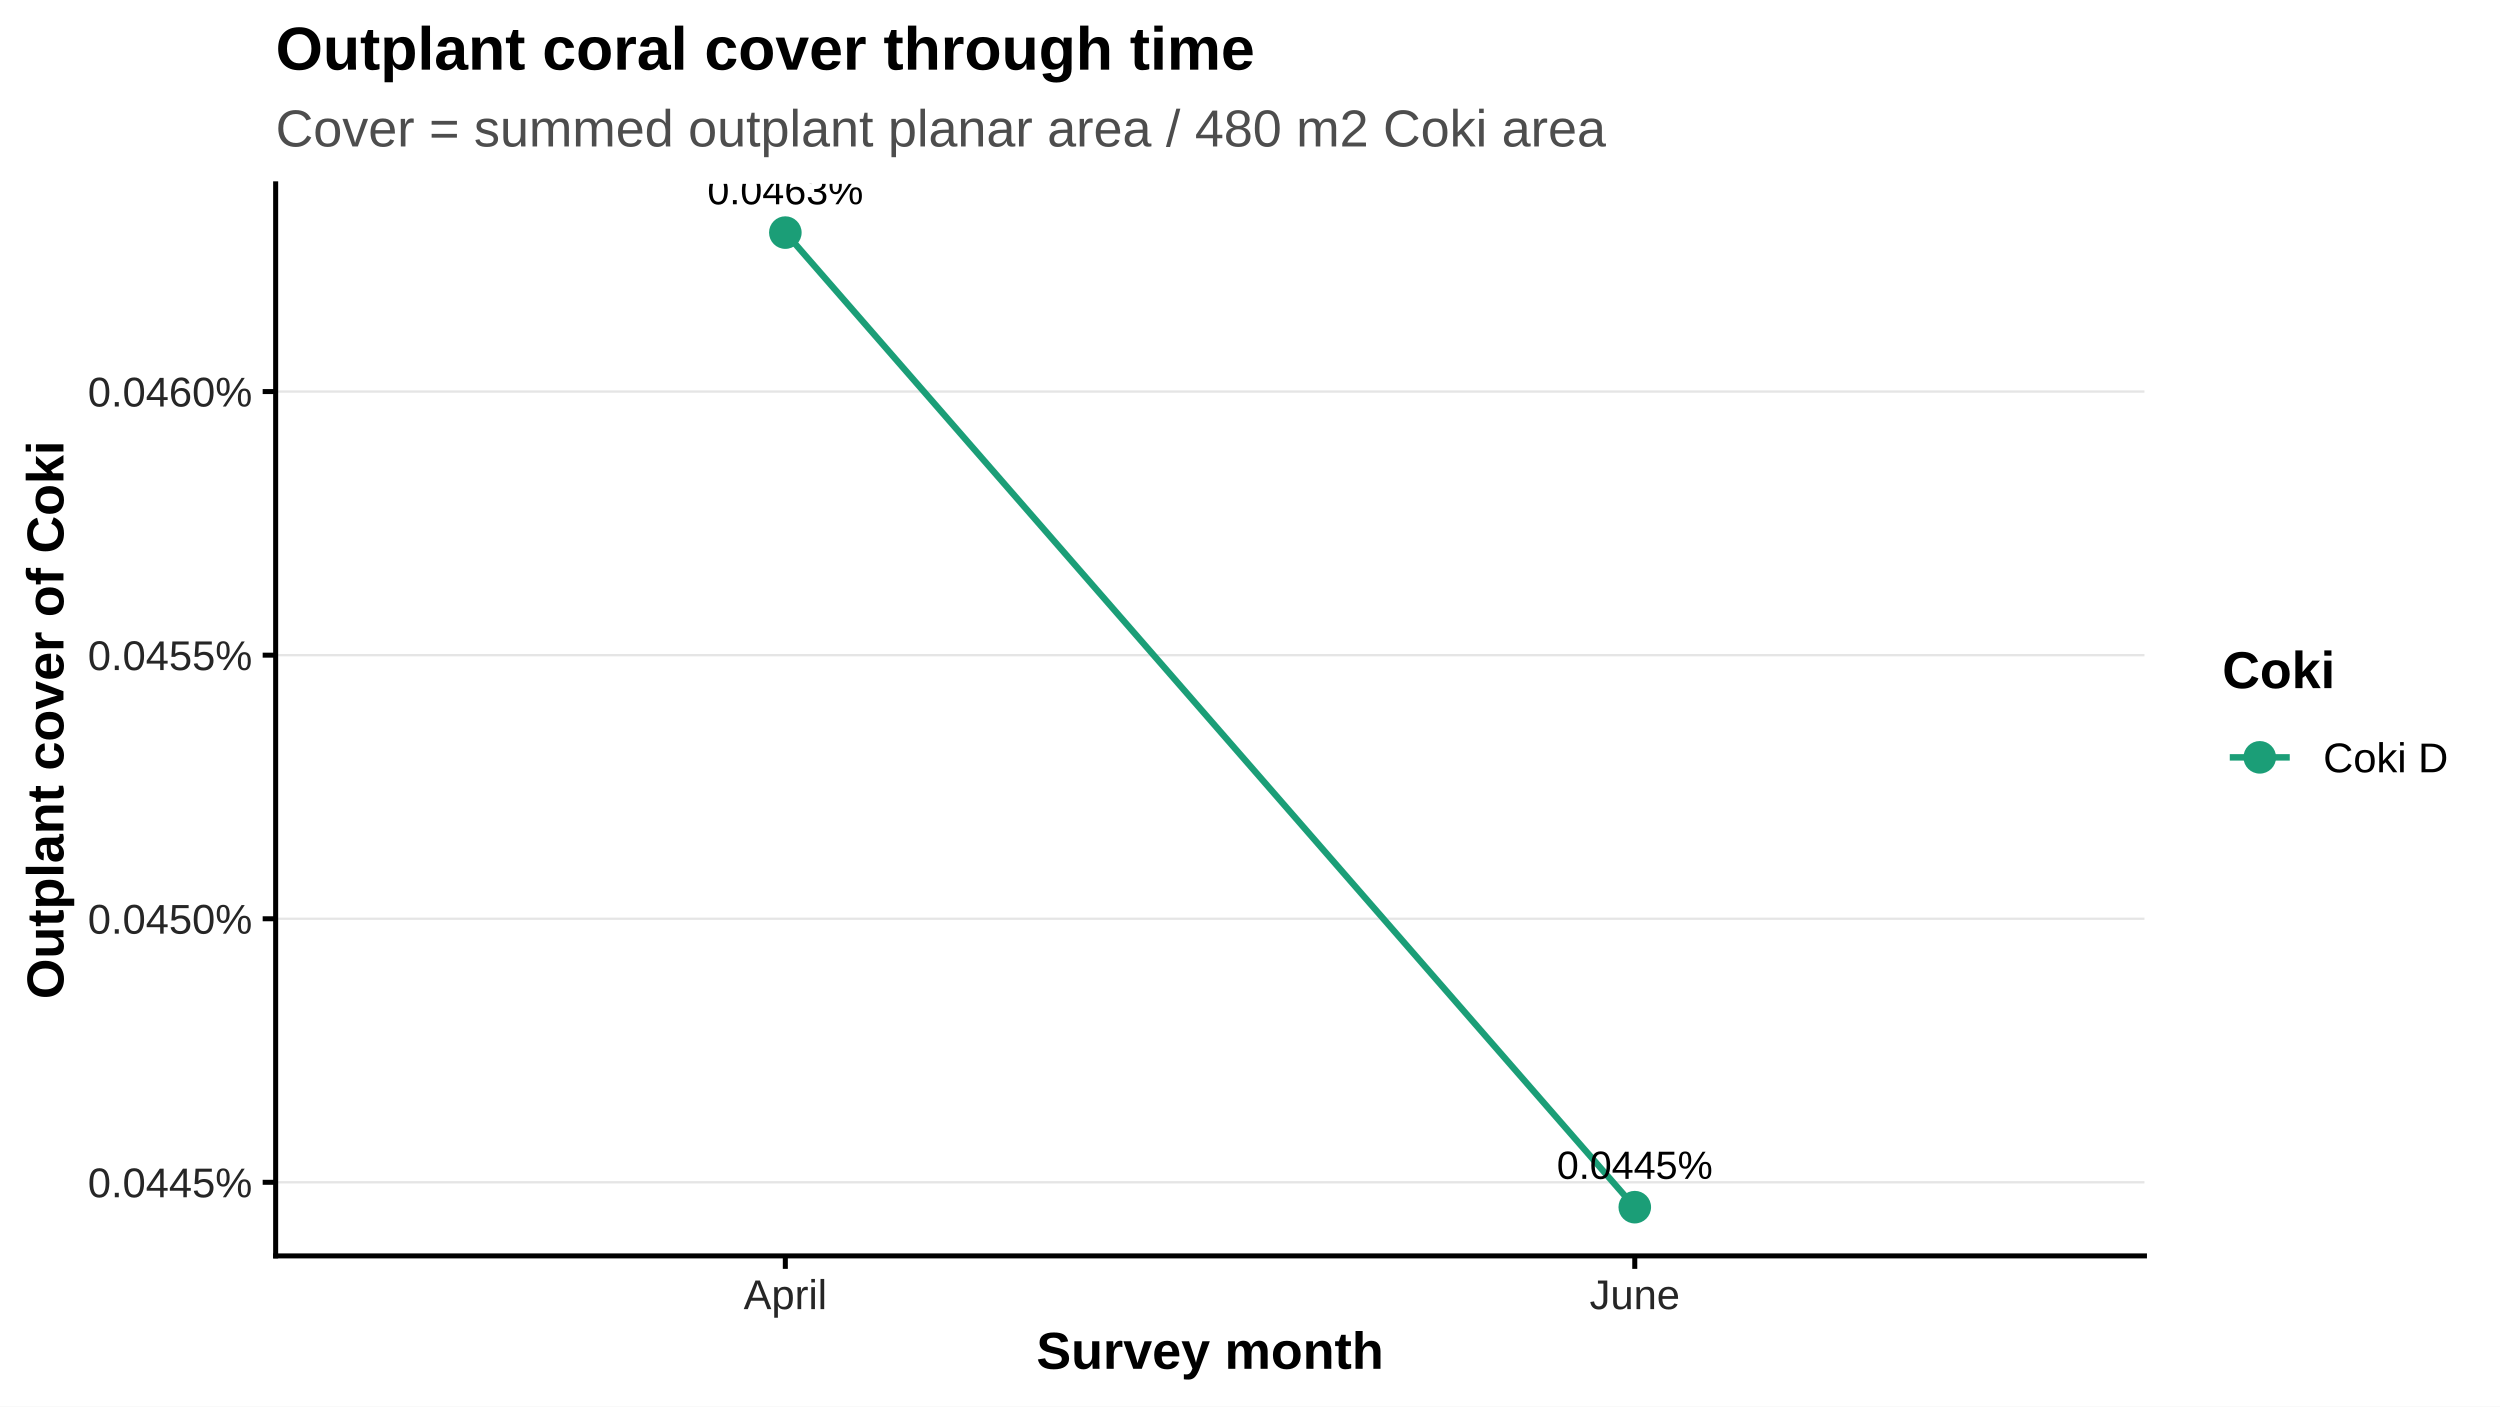
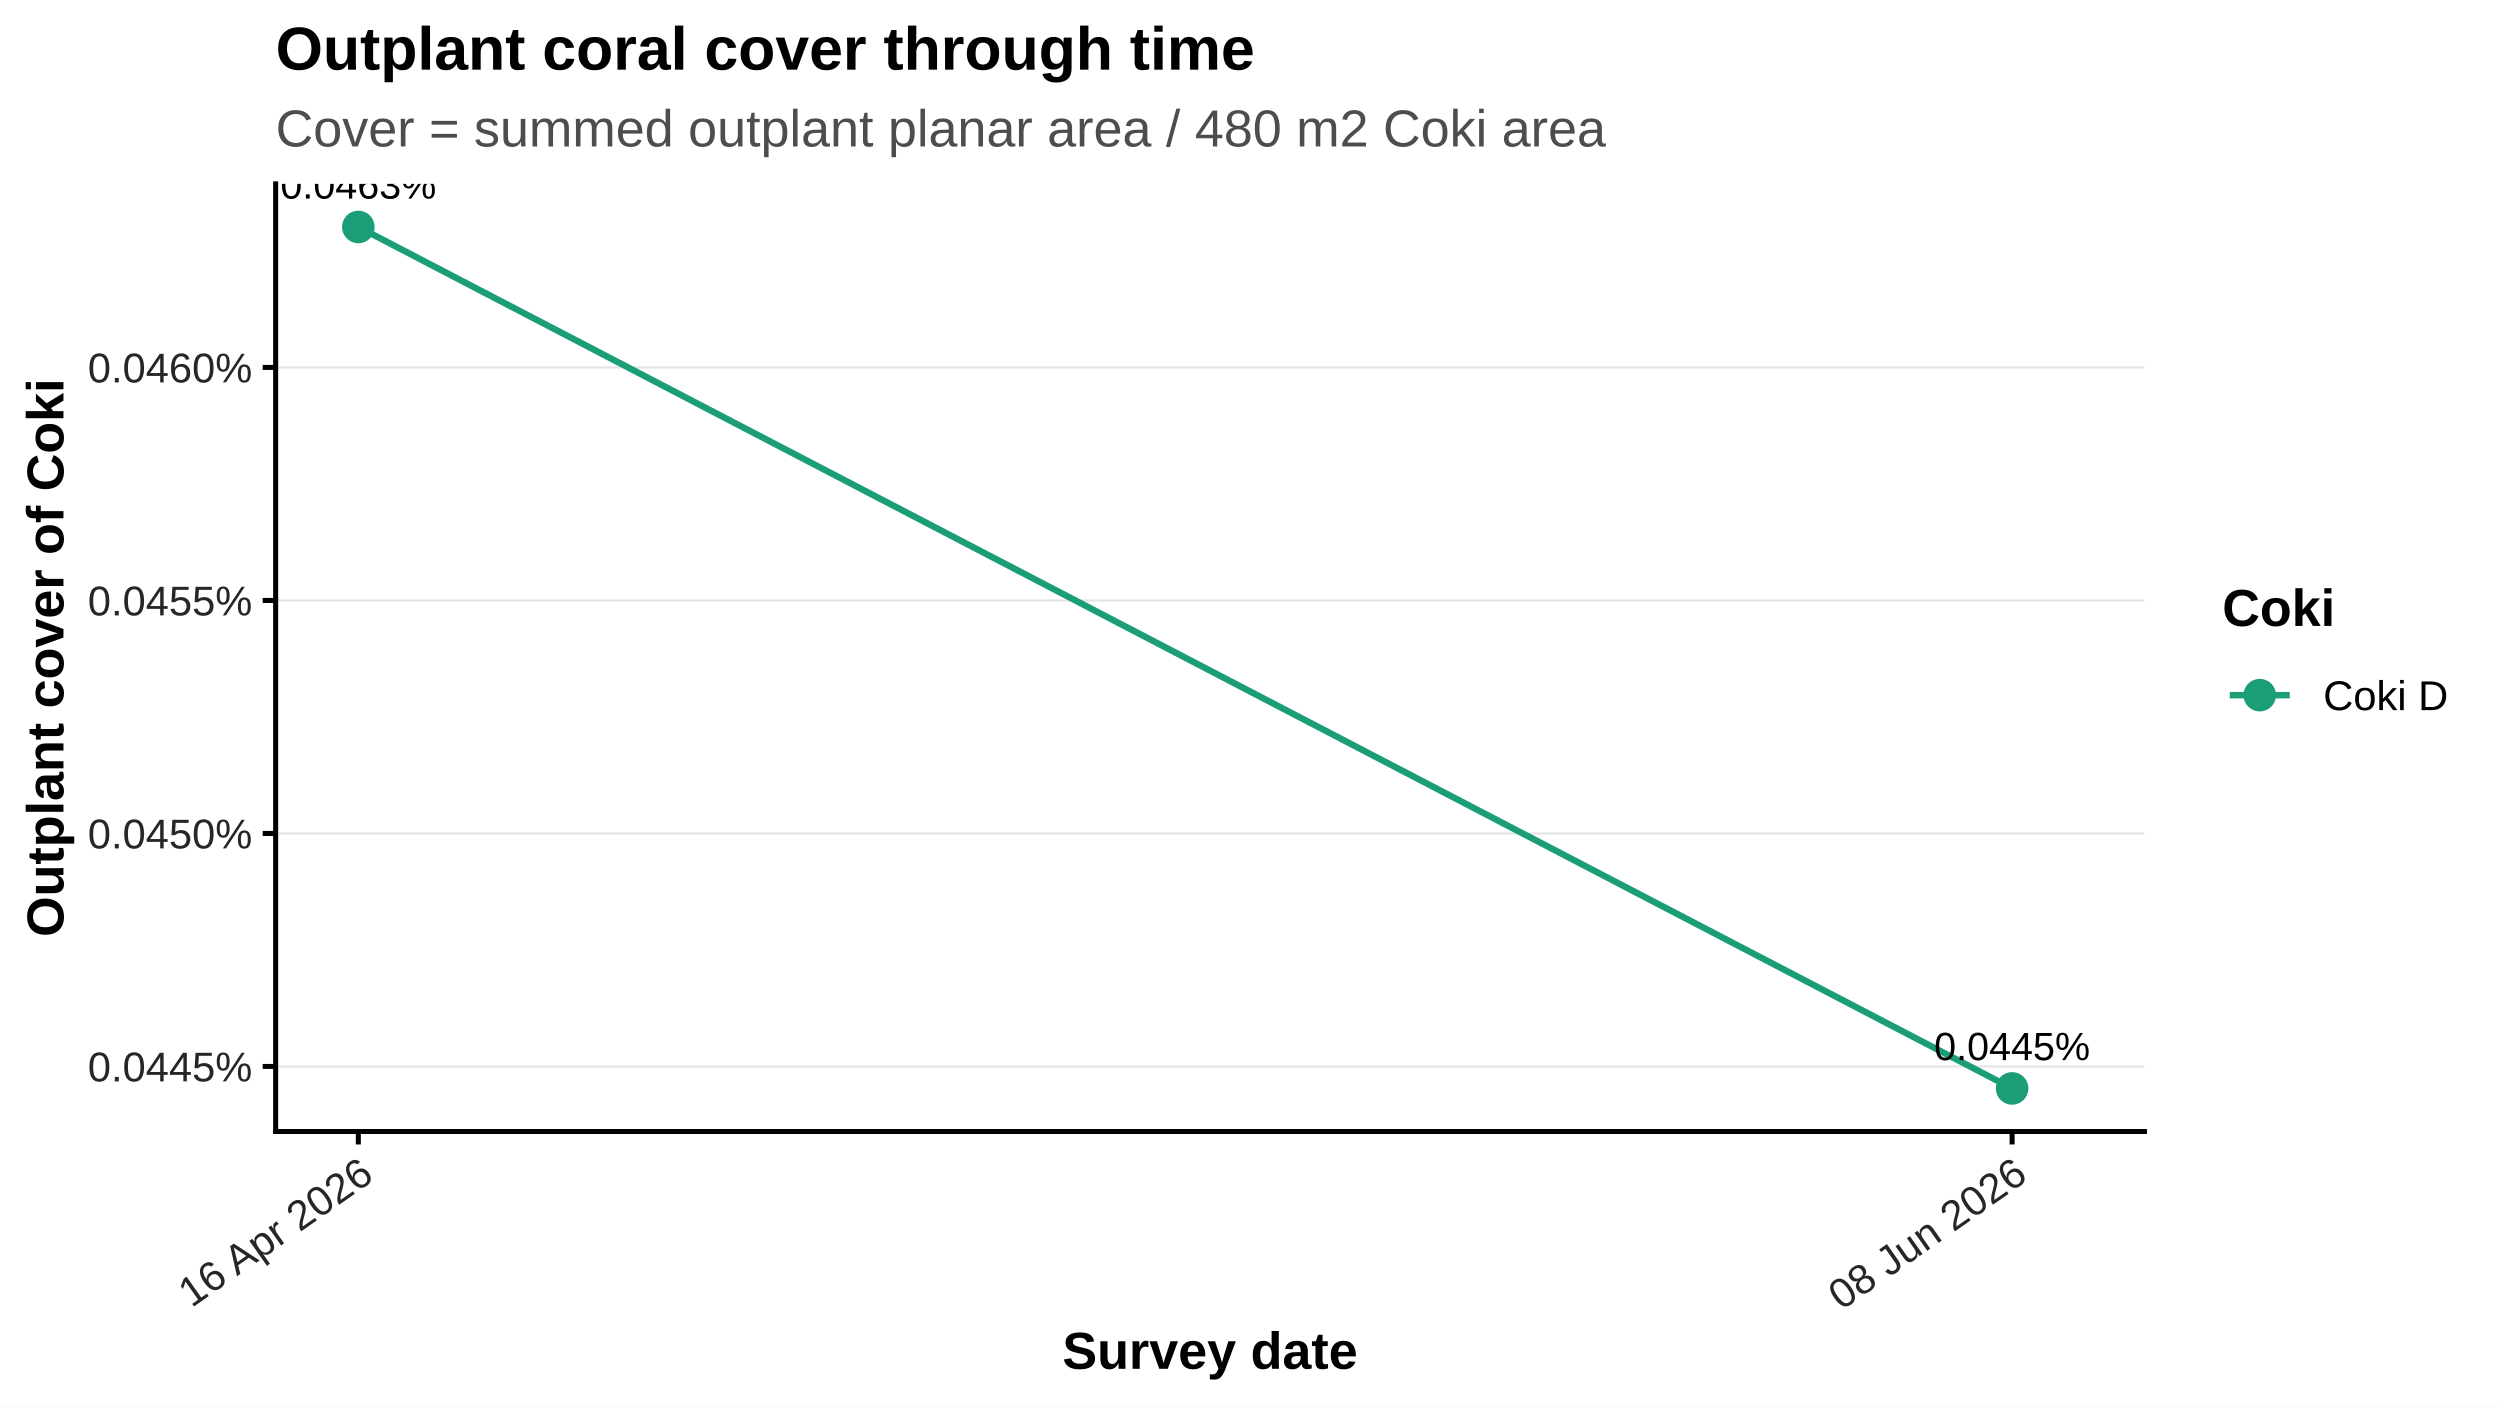
<svg xmlns="http://www.w3.org/2000/svg" class="svglite" width="576.00pt" height="324.00pt" viewBox="0 0 576.00 324.00">
  <defs>
    <style type="text/css">
    .svglite line, .svglite polyline, .svglite polygon, .svglite path, .svglite rect, .svglite circle {
      fill: none;
      stroke: #000000;
      stroke-linecap: round;
      stroke-linejoin: round;
      stroke-miterlimit: 10.00;
    }
    .svglite text {
      white-space: pre;
    }
  </style>
  </defs>
  <rect width="100%" height="100%" style="stroke: none; fill: #FFFFFF;" />
  <defs>
    <clipPath id="cpMC4wMHw1NzYuMDB8MC4wMHwzMjQuMDA=">
      <rect x="0.00" y="0.00" width="576.00" height="324.00" />
    </clipPath>
  </defs>
  <g clip-path="url(#cpMC4wMHw1NzYuMDB8MC4wMHwzMjQuMDA=)">
    <rect x="0.00" y="0.00" width="576.00" height="324.00" style="stroke-width: 1.16; stroke: #FFFFFF; fill: #FFFFFF;" />
  </g>
  <defs>
-     <clipPath id="cpNjMuNTF8NDk0LjA4fDQyLjM2fDI4OS4zNg==">
-       <rect x="63.51" y="42.36" width="430.57" height="246.99" />
+     <clipPath id="cpNjMuNTF8NDk0LjA4fDQyLjM2fDI2MC43MA==">
+       <rect x="63.51" y="42.36" width="430.57" height="218.34" />
    </clipPath>
  </defs>
-   <g clip-path="url(#cpNjMuNTF8NDk0LjA4fDQyLjM2fDI4OS4zNg==)">
-     <rect x="63.51" y="42.36" width="430.57" height="246.99" style="stroke-width: 1.16; stroke: none; fill: #FFFFFF;" />
-     <polyline points="63.51,272.40 494.08,272.40 " style="stroke-width: 0.53; stroke: #E5E5E5; stroke-linecap: butt;" />
-     <polyline points="63.51,211.68 494.08,211.68 " style="stroke-width: 0.53; stroke: #E5E5E5; stroke-linecap: butt;" />
-     <polyline points="63.51,150.95 494.08,150.95 " style="stroke-width: 0.53; stroke: #E5E5E5; stroke-linecap: butt;" />
-     <polyline points="63.51,90.22 494.08,90.22 " style="stroke-width: 0.53; stroke: #E5E5E5; stroke-linecap: butt;" />
-     <polyline points="180.94,53.59 376.65,278.13 " style="stroke-width: 1.49; stroke: #1B9E77; stroke-linecap: butt;" />
-     <circle cx="180.94" cy="53.59" r="3.37" style="stroke-width: 0.77; stroke: #1B9E77; fill: #1B9E77;" />
-     <circle cx="376.65" cy="278.13" r="3.37" style="stroke-width: 0.77; stroke: #1B9E77; fill: #1B9E77;" />
-     <text x="180.94" y="47.07" text-anchor="middle" style="font-size: 9.10px; font-family: &quot;Arial&quot;;" textLength="35.88px" lengthAdjust="spacingAndGlyphs">0.0463%</text>
-     <text x="376.65" y="271.61" text-anchor="middle" style="font-size: 9.10px; font-family: &quot;Arial&quot;;" textLength="35.88px" lengthAdjust="spacingAndGlyphs">0.0445%</text>
+   <g clip-path="url(#cpNjMuNTF8NDk0LjA4fDQyLjM2fDI2MC43MA==)">
+     <rect x="63.51" y="42.36" width="430.57" height="218.34" style="stroke-width: 1.16; stroke: none; fill: #FFFFFF;" />
+     <polyline points="63.51,245.71 494.08,245.71 " style="stroke-width: 0.53; stroke: #E5E5E5; stroke-linecap: butt;" />
+     <polyline points="63.51,192.03 494.08,192.03 " style="stroke-width: 0.53; stroke: #E5E5E5; stroke-linecap: butt;" />
+     <polyline points="63.51,138.35 494.08,138.35 " style="stroke-width: 0.53; stroke: #E5E5E5; stroke-linecap: butt;" />
+     <polyline points="63.51,84.66 494.08,84.66 " style="stroke-width: 0.53; stroke: #E5E5E5; stroke-linecap: butt;" />
+     <polyline points="82.56,52.29 463.59,250.77 " style="stroke-width: 1.49; stroke: #1B9E77; stroke-linecap: butt;" />
+     <circle cx="82.56" cy="52.29" r="3.37" style="stroke-width: 0.77; stroke: #1B9E77; fill: #1B9E77;" />
+     <circle cx="463.59" cy="250.77" r="3.37" style="stroke-width: 0.77; stroke: #1B9E77; fill: #1B9E77;" />
+     <text x="82.56" y="45.76" text-anchor="middle" style="font-size: 9.10px; font-family: &quot;Arial&quot;;" textLength="35.88px" lengthAdjust="spacingAndGlyphs">0.0463%</text>
+     <text x="463.59" y="244.25" text-anchor="middle" style="font-size: 9.10px; font-family: &quot;Arial&quot;;" textLength="35.88px" lengthAdjust="spacingAndGlyphs">0.0445%</text>
  </g>
  <g clip-path="url(#cpMC4wMHw1NzYuMDB8MC4wMHwzMjQuMDA=)">
-     <polyline points="63.51,289.36 63.51,42.36 " style="stroke-width: 1.16; stroke-linecap: square;" />
-     <text x="58.13" y="275.85" text-anchor="end" style="font-size: 9.60px;fill: #262626; font-family: &quot;Arial&quot;;" textLength="37.87px" lengthAdjust="spacingAndGlyphs">0.0445%</text>
-     <text x="58.13" y="215.12" text-anchor="end" style="font-size: 9.60px;fill: #262626; font-family: &quot;Arial&quot;;" textLength="37.87px" lengthAdjust="spacingAndGlyphs">0.0450%</text>
-     <text x="58.13" y="154.39" text-anchor="end" style="font-size: 9.60px;fill: #262626; font-family: &quot;Arial&quot;;" textLength="37.87px" lengthAdjust="spacingAndGlyphs">0.0455%</text>
-     <text x="58.13" y="93.66" text-anchor="end" style="font-size: 9.60px;fill: #262626; font-family: &quot;Arial&quot;;" textLength="37.87px" lengthAdjust="spacingAndGlyphs">0.0460%</text>
-     <polyline points="60.52,272.40 63.51,272.40 " style="stroke-width: 1.16; stroke-linecap: butt;" />
-     <polyline points="60.52,211.68 63.51,211.68 " style="stroke-width: 1.16; stroke-linecap: butt;" />
-     <polyline points="60.52,150.95 63.51,150.95 " style="stroke-width: 1.16; stroke-linecap: butt;" />
-     <polyline points="60.52,90.22 63.51,90.22 " style="stroke-width: 1.16; stroke-linecap: butt;" />
-     <polyline points="63.51,289.36 494.08,289.36 " style="stroke-width: 1.16; stroke-linecap: square;" />
-     <polyline points="180.94,292.35 180.94,289.36 " style="stroke-width: 1.16; stroke-linecap: butt;" />
-     <polyline points="376.65,292.35 376.65,289.36 " style="stroke-width: 1.16; stroke-linecap: butt;" />
-     <text x="180.94" y="301.62" text-anchor="middle" style="font-size: 9.60px;fill: #262626; font-family: &quot;Arial&quot;;" textLength="19.20px" lengthAdjust="spacingAndGlyphs">April</text>
-     <text x="376.65" y="301.62" text-anchor="middle" style="font-size: 9.60px;fill: #262626; font-family: &quot;Arial&quot;;" textLength="20.80px" lengthAdjust="spacingAndGlyphs">June</text>
-     <text x="278.79" y="315.37" text-anchor="middle" style="font-size: 12.00px; font-weight: bold; font-family: &quot;Arial&quot;;" textLength="80.02px" lengthAdjust="spacingAndGlyphs">Survey month</text>
-     <text transform="translate(14.62,165.86) rotate(-90)" text-anchor="middle" style="font-size: 12.00px; font-weight: bold; font-family: &quot;Arial&quot;;" textLength="128.69px" lengthAdjust="spacingAndGlyphs">Outplant cover of Coki</text>
-     <rect x="506.03" y="142.61" width="63.99" height="46.50" style="stroke-width: 1.16; stroke: none; fill: #FFFFFF;" />
-     <text x="512.01" y="158.55" style="font-size: 12.00px; font-weight: bold; font-family: &quot;Arial&quot;;" textLength="26.01px" lengthAdjust="spacingAndGlyphs">Coki</text>
-     <rect x="512.01" y="165.85" width="17.28" height="17.28" style="stroke-width: 1.16; stroke: none; fill: #FFFFFF;" />
-     <line x1="513.74" y1="174.49" x2="527.56" y2="174.49" style="stroke-width: 1.49; stroke: #1B9E77; stroke-linecap: butt;" />
-     <circle cx="520.65" cy="174.49" r="3.37" style="stroke-width: 0.77; stroke: #1B9E77; fill: #1B9E77;" />
-     <text x="535.27" y="177.93" style="font-size: 9.60px; font-family: &quot;Arial&quot;;" textLength="28.78px" lengthAdjust="spacingAndGlyphs">Coki D</text>
+     <polyline points="63.51,260.70 63.51,42.36 " style="stroke-width: 1.16; stroke-linecap: square;" />
+     <text x="58.13" y="249.15" text-anchor="end" style="font-size: 9.60px;fill: #262626; font-family: &quot;Arial&quot;;" textLength="37.87px" lengthAdjust="spacingAndGlyphs">0.0445%</text>
+     <text x="58.13" y="195.47" text-anchor="end" style="font-size: 9.60px;fill: #262626; font-family: &quot;Arial&quot;;" textLength="37.87px" lengthAdjust="spacingAndGlyphs">0.0450%</text>
+     <text x="58.13" y="141.79" text-anchor="end" style="font-size: 9.60px;fill: #262626; font-family: &quot;Arial&quot;;" textLength="37.87px" lengthAdjust="spacingAndGlyphs">0.0455%</text>
+     <text x="58.13" y="88.11" text-anchor="end" style="font-size: 9.60px;fill: #262626; font-family: &quot;Arial&quot;;" textLength="37.87px" lengthAdjust="spacingAndGlyphs">0.0460%</text>
+     <polyline points="60.52,245.71 63.51,245.71 " style="stroke-width: 1.16; stroke-linecap: butt;" />
+     <polyline points="60.52,192.03 63.51,192.03 " style="stroke-width: 1.16; stroke-linecap: butt;" />
+     <polyline points="60.52,138.35 63.51,138.35 " style="stroke-width: 1.16; stroke-linecap: butt;" />
+     <polyline points="60.52,84.66 63.51,84.66 " style="stroke-width: 1.16; stroke-linecap: butt;" />
+     <polyline points="63.51,260.70 494.08,260.70 " style="stroke-width: 1.16; stroke-linecap: square;" />
+     <polyline points="82.56,263.69 82.56,260.70 " style="stroke-width: 1.16; stroke-linecap: butt;" />
+     <polyline points="463.59,263.69 463.59,260.70 " style="stroke-width: 1.16; stroke-linecap: butt;" />
+     <text transform="translate(86.51,271.72) rotate(-35)" text-anchor="end" style="font-size: 9.60px;fill: #262626; font-family: &quot;Arial&quot;;" textLength="52.27px" lengthAdjust="spacingAndGlyphs">16 Apr 2026</text>
+     <text transform="translate(467.54,271.72) rotate(-35)" text-anchor="end" style="font-size: 9.60px;fill: #262626; font-family: &quot;Arial&quot;;" textLength="52.80px" lengthAdjust="spacingAndGlyphs">08 Jun 2026</text>
+     <text x="278.79" y="315.37" text-anchor="middle" style="font-size: 12.00px; font-weight: bold; font-family: &quot;Arial&quot;;" textLength="68.04px" lengthAdjust="spacingAndGlyphs">Survey date</text>
+     <text transform="translate(14.62,151.53) rotate(-90)" text-anchor="middle" style="font-size: 12.00px; font-weight: bold; font-family: &quot;Arial&quot;;" textLength="128.69px" lengthAdjust="spacingAndGlyphs">Outplant cover of Coki</text>
+     <rect x="506.03" y="128.28" width="63.99" height="46.50" style="stroke-width: 1.16; stroke: none; fill: #FFFFFF;" />
+     <text x="512.01" y="144.22" style="font-size: 12.00px; font-weight: bold; font-family: &quot;Arial&quot;;" textLength="26.01px" lengthAdjust="spacingAndGlyphs">Coki</text>
+     <rect x="512.01" y="151.52" width="17.28" height="17.28" style="stroke-width: 1.16; stroke: none; fill: #FFFFFF;" />
+     <line x1="513.74" y1="160.16" x2="527.56" y2="160.16" style="stroke-width: 1.49; stroke: #1B9E77; stroke-linecap: butt;" />
+     <circle cx="520.65" cy="160.16" r="3.37" style="stroke-width: 0.77; stroke: #1B9E77; fill: #1B9E77;" />
+     <text x="535.27" y="163.61" style="font-size: 9.60px; font-family: &quot;Arial&quot;;" textLength="28.78px" lengthAdjust="spacingAndGlyphs">Coki D</text>
    <text x="63.51" y="33.74" style="font-size: 12.00px;fill: #4D4D4D; font-family: &quot;Arial&quot;;" textLength="306.49px" lengthAdjust="spacingAndGlyphs">Cover = summed outplant planar area / 480 m2 Coki area</text>
    <text x="63.51" y="16.05" style="font-size: 14.00px; font-weight: bold; font-family: &quot;Arial&quot;;" textLength="225.48px" lengthAdjust="spacingAndGlyphs">Outplant coral cover through time</text>
  </g>
</svg>
